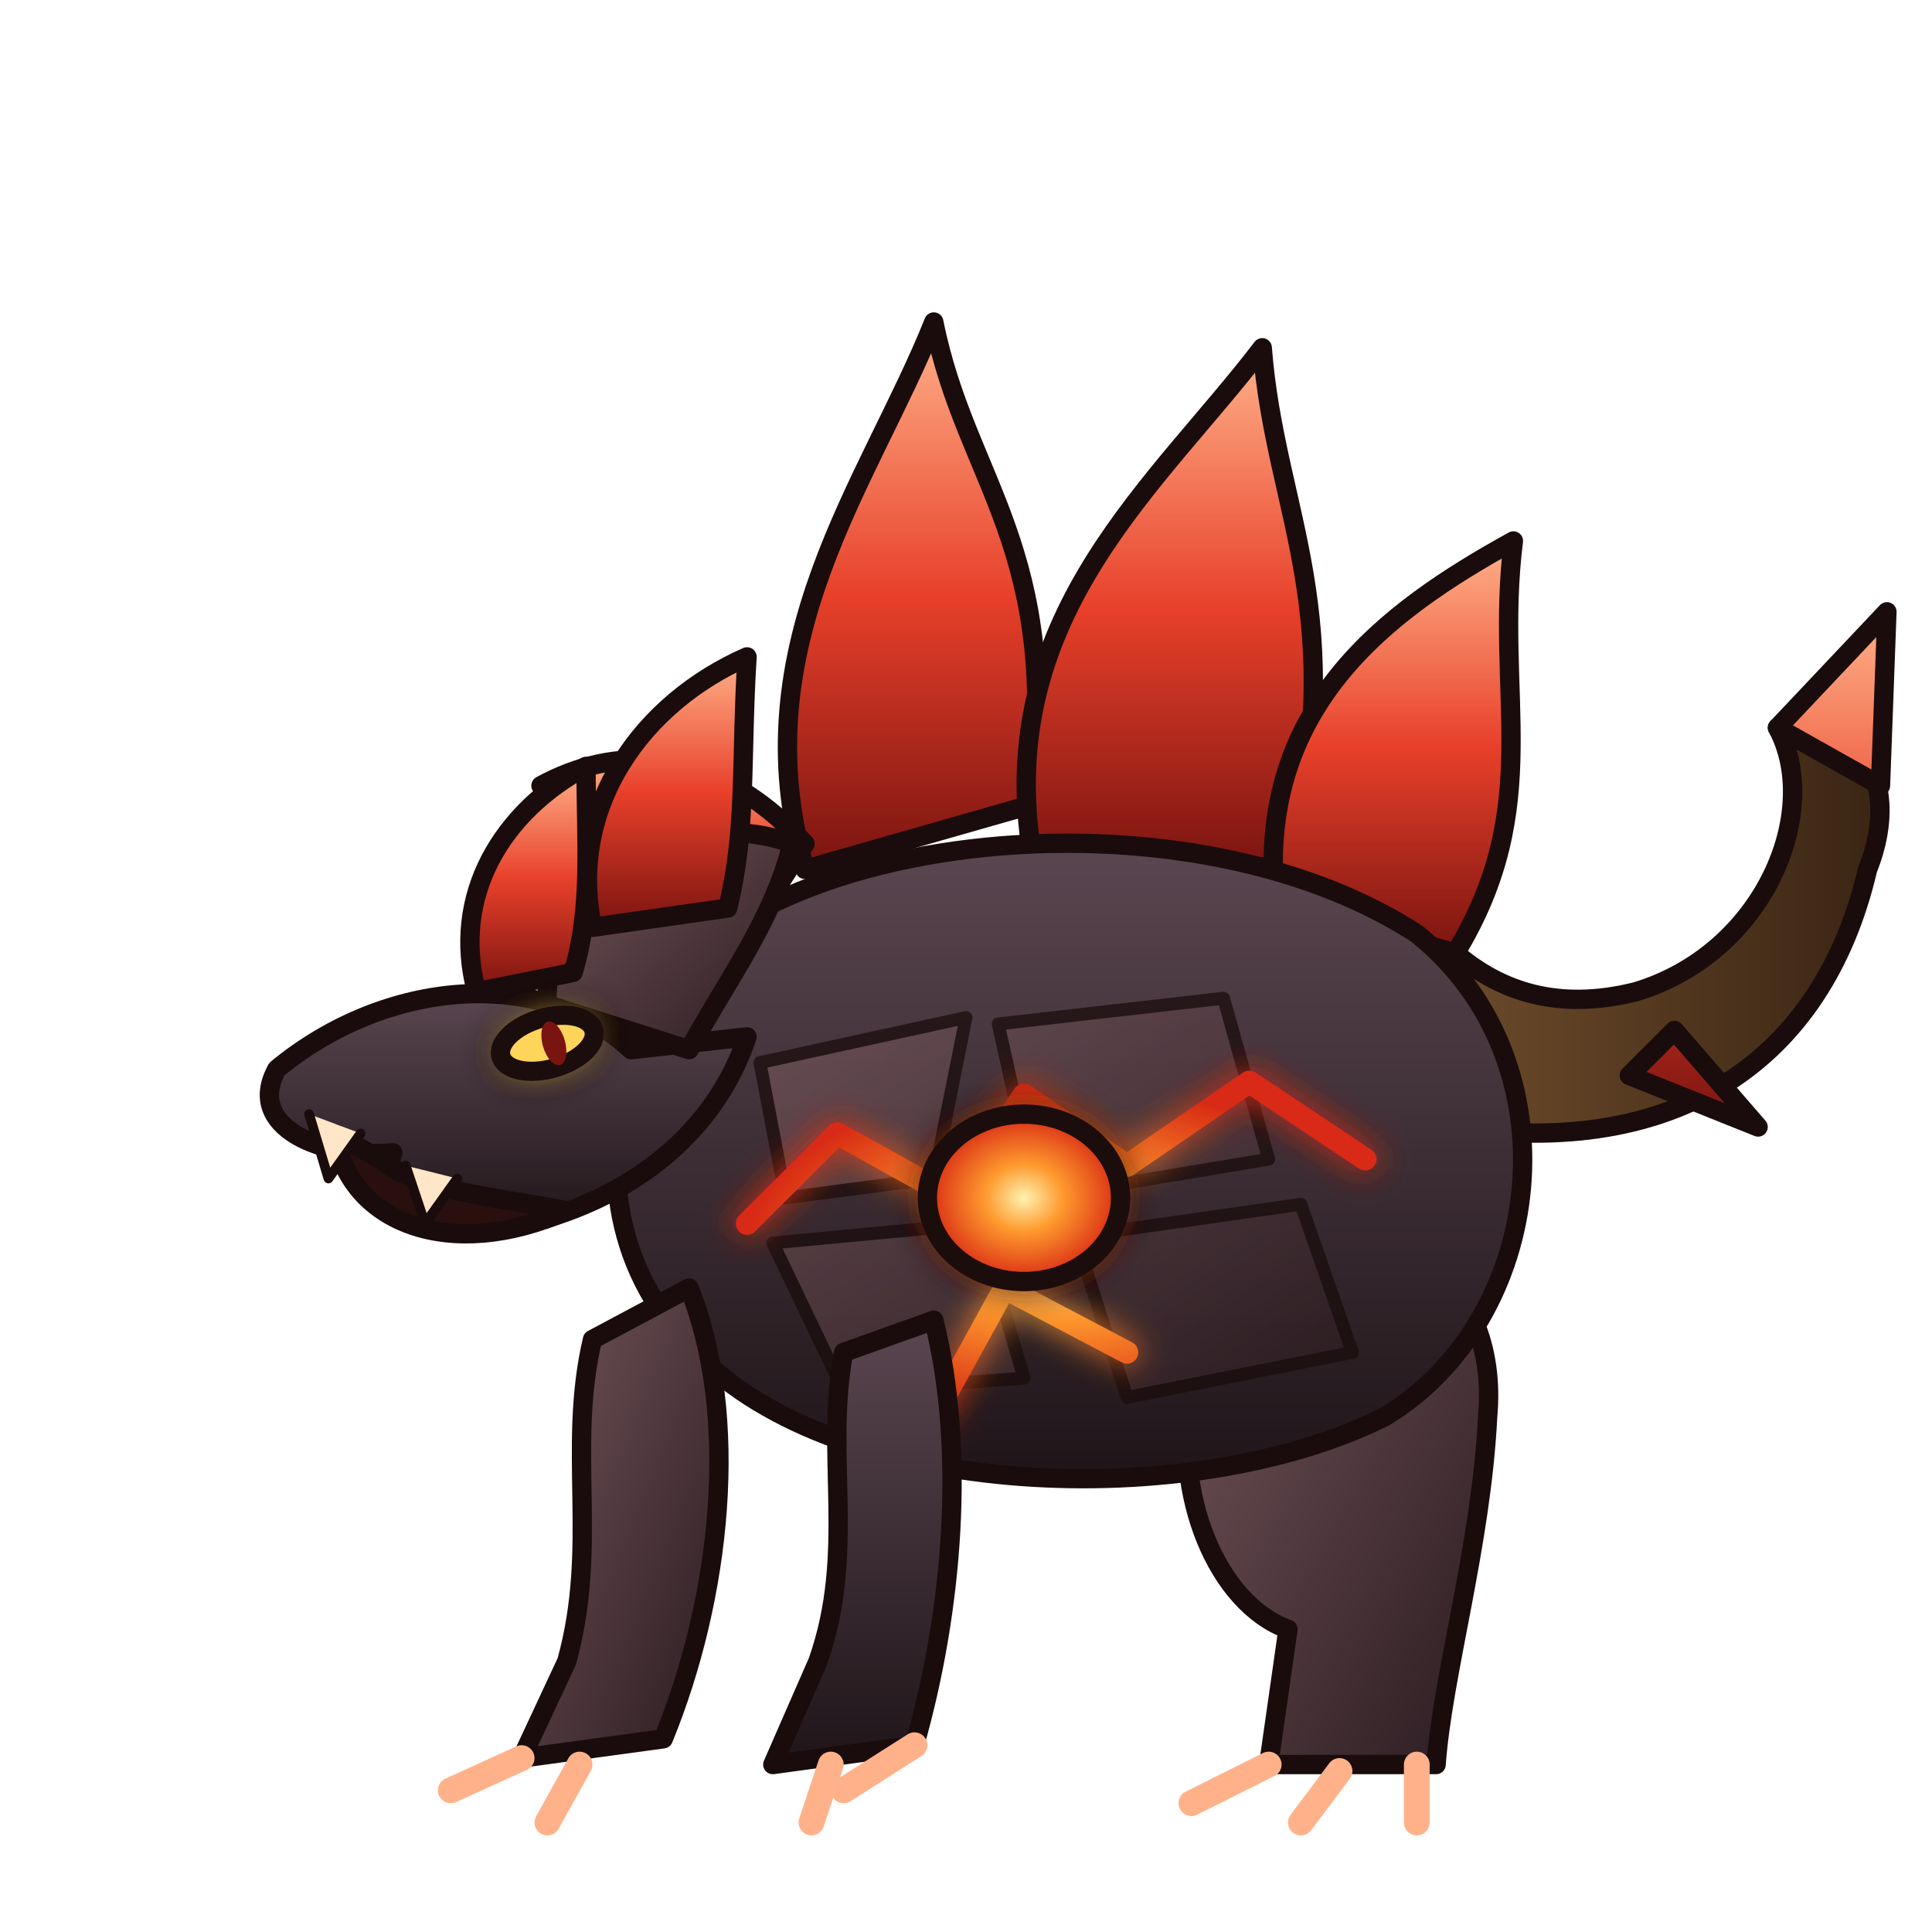
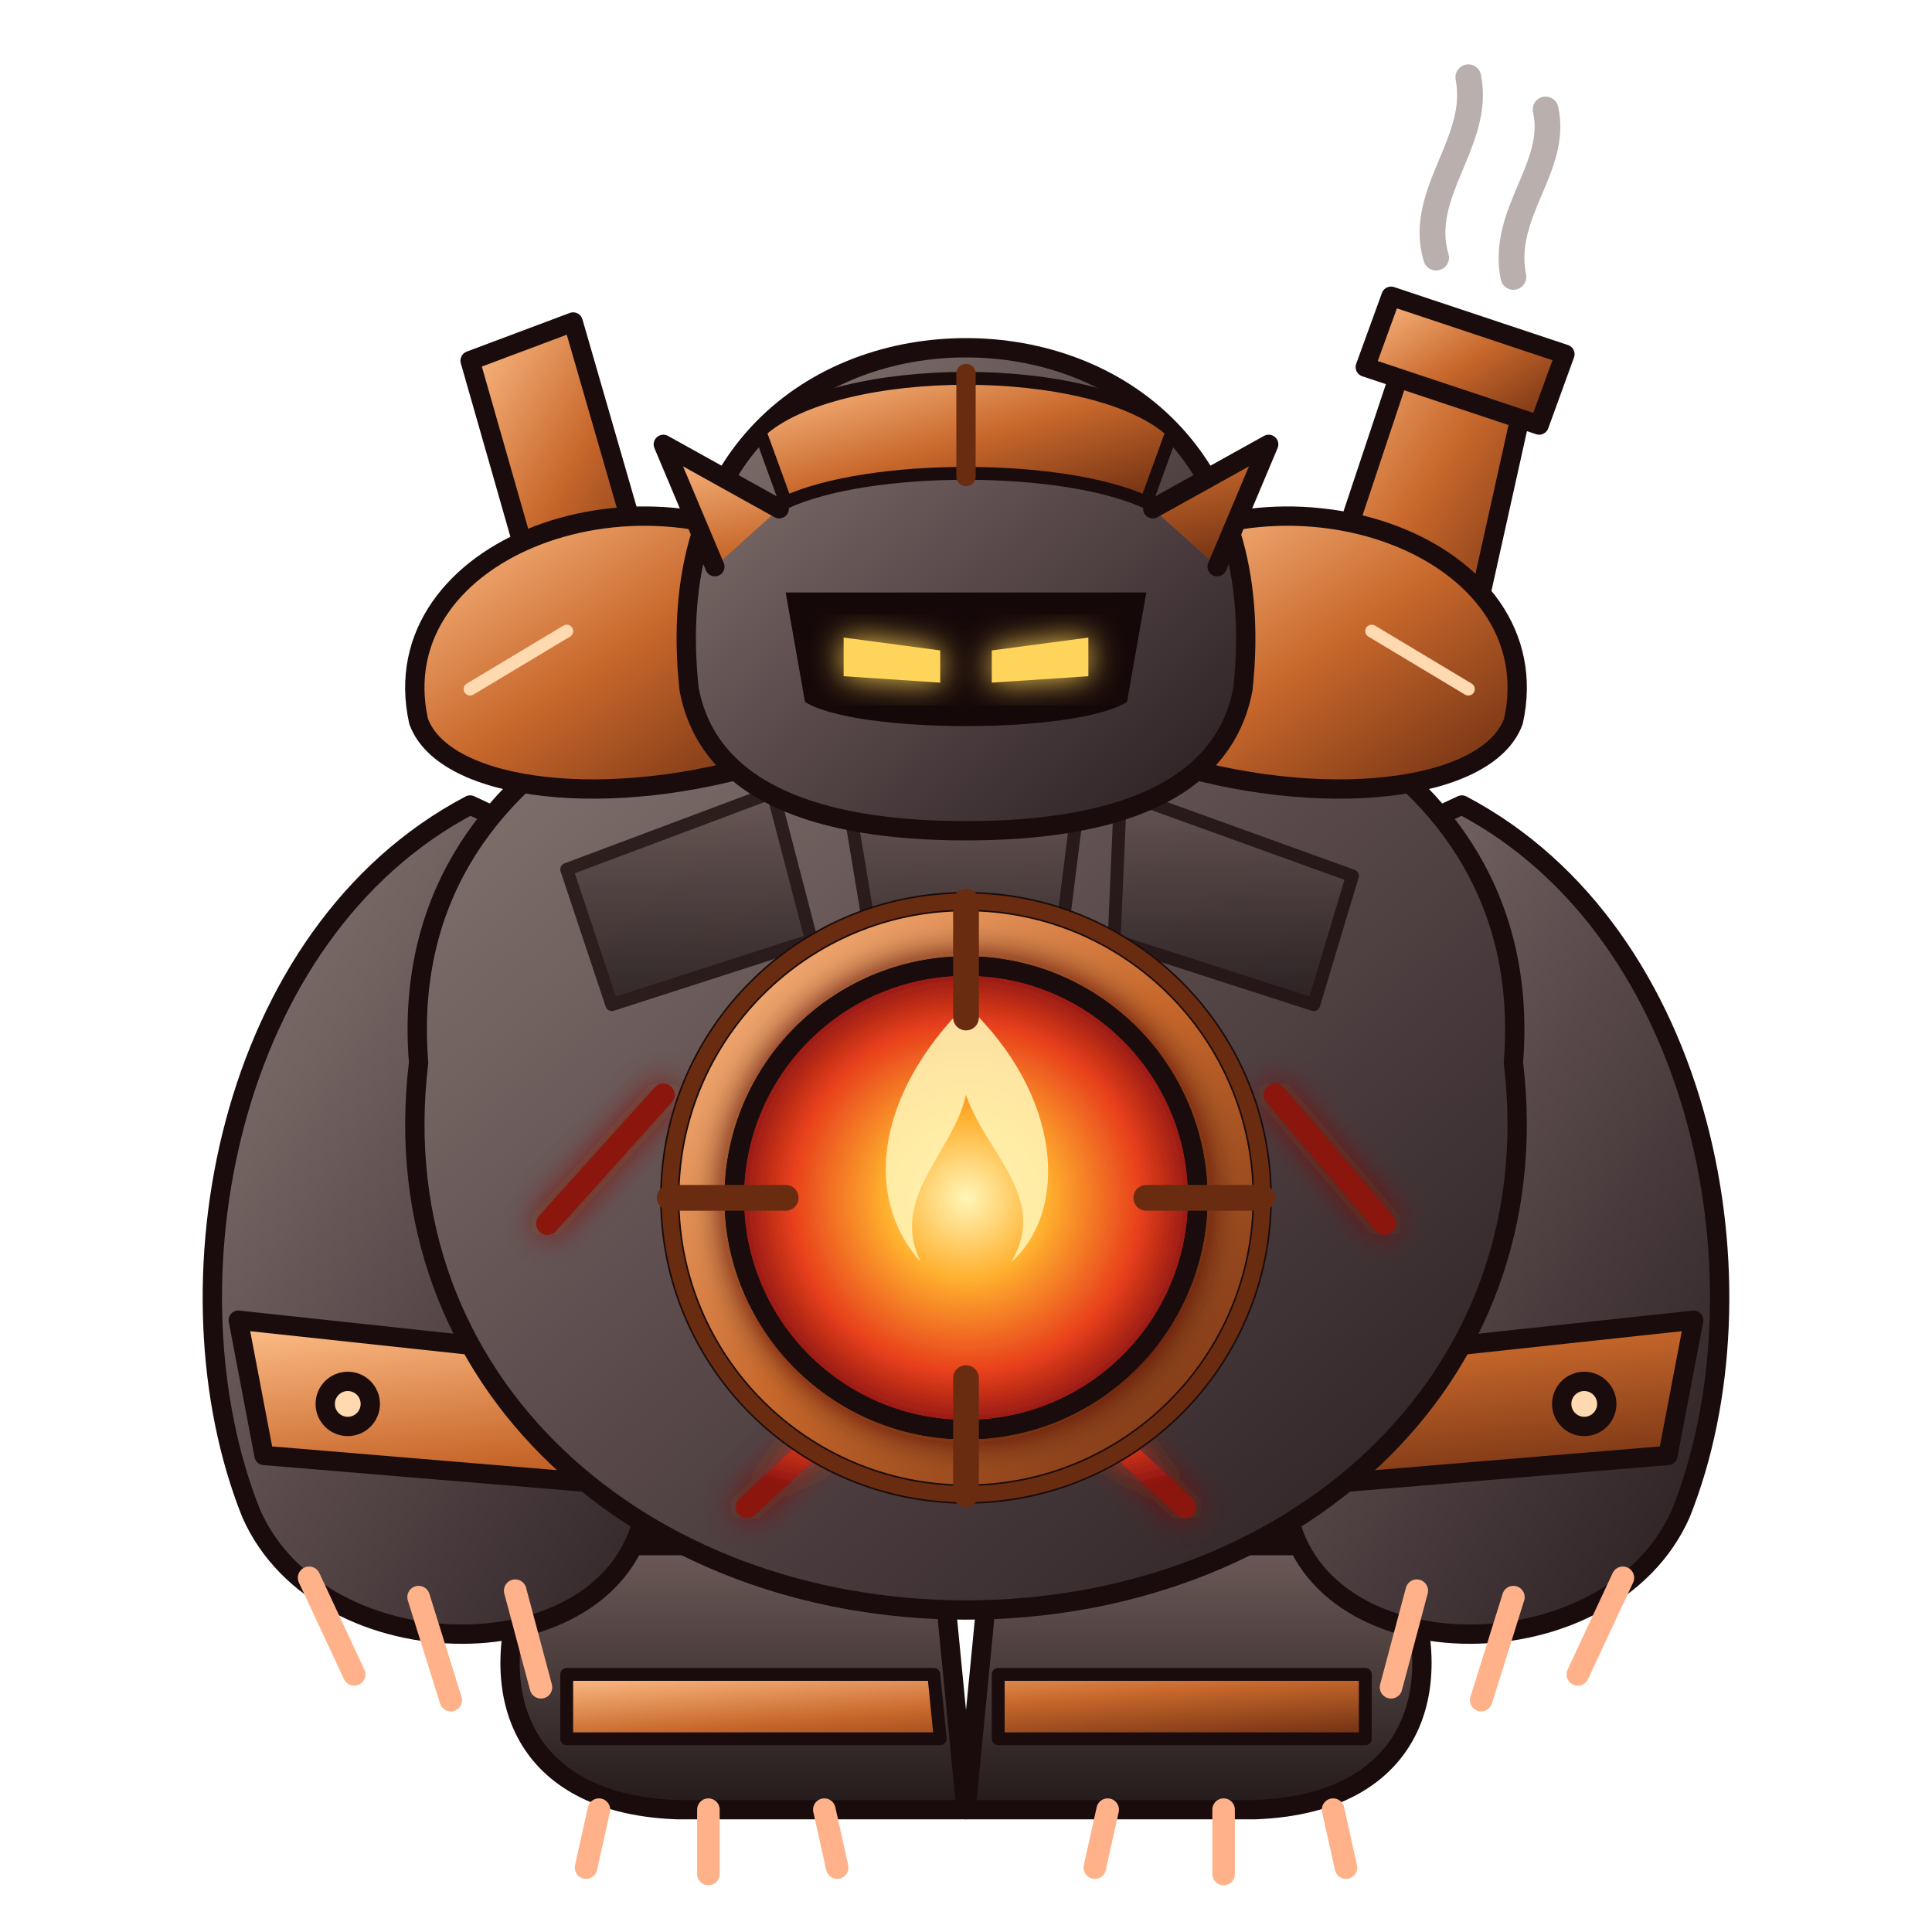
<svg xmlns="http://www.w3.org/2000/svg" viewBox="0 0 600 600">
  <defs>
-     <linearGradient id="rock" x1="0" y1="0" x2="0" y2="1">
-       <stop offset="0" stop-color="#5a4650" />
-       <stop offset="1" stop-color="#1f1519" />
+     <linearGradient id="rock" x1="0" y1="0" x2="1" y2="1">
+       <stop offset="0" stop-color="#8a7a74" />
+       <stop offset=".5" stop-color="#58484a" />
+       <stop offset="1" stop-color="#261c1e" />
    </linearGradient>
-     <linearGradient id="rock2" x1="0" y1="0" x2="1" y2="1">
-       <stop offset="0" stop-color="#74565c" />
-       <stop offset="1" stop-color="#2a1b20" />
+     <linearGradient id="rock2" x1="0" y1="0" x2="0" y2="1">
+       <stop offset="0" stop-color="#6c5a58" />
+       <stop offset="1" stop-color="#231a1b" />
    </linearGradient>
-     <linearGradient id="thorn" x1="0" y1="0" x2="0" y2="1">
-       <stop offset="0" stop-color="#ffb28a" />
-       <stop offset=".5" stop-color="#e8402a" />
-       <stop offset="1" stop-color="#7a1410" />
+     <linearGradient id="copper" x1="0" y1="0" x2="1" y2="1">
+       <stop offset="0" stop-color="#ffc08a" />
+       <stop offset=".5" stop-color="#c8682c" />
+       <stop offset="1" stop-color="#6a2c10" />
    </linearGradient>
-     <linearGradient id="vine" x1="0" y1="0" x2="1" y2="0">
-       <stop offset="0" stop-color="#6b4a2a" />
-       <stop offset="1" stop-color="#3a2514" />
-     </linearGradient>
-     <radialGradient id="lava">
-       <stop offset="0" stop-color="#fff2b0" />
-       <stop offset=".4" stop-color="#ff9a2e" />
-       <stop offset="1" stop-color="#d82a14" />
+     <radialGradient id="fire">
+       <stop offset="0" stop-color="#fff6b8" />
+       <stop offset=".35" stop-color="#ffb02e" />
+       <stop offset=".75" stop-color="#e8401c" />
+       <stop offset="1" stop-color="#8a1410" />
    </radialGradient>
    <filter id="glow" x="-50%" y="-50%" width="200%" height="200%">
      <feGaussianBlur stdDeviation="5" result="b" />
      <feMerge>
        <feMergeNode in="b" />
        <feMergeNode in="SourceGraphic" />
      </feMerge>
    </filter>
  </defs>
  <g stroke="#1a0c0c" stroke-width="6" stroke-linejoin="round" stroke-linecap="round">
-     <path d="M250 270 C230 200 270 150 290 100 C300 150 330 170 320 250 Z" fill="url(#thorn)" />
-     <path d="M320 262 C310 190 360 150 392 108 C396 160 420 190 400 270 Z" fill="url(#thorn)" />
-     <path d="M396 280 C390 220 430 190 470 168 C464 216 480 250 452 296 Z" fill="url(#thorn)" />
-     <path d="M250 262 C220 230 190 232 168 244 C196 252 216 270 232 290 Z" fill="url(#thorn)" />
-     <path d="M452 350 C520 360 566 330 580 270 C592 240 574 220 552 226 C566 252 548 296 508 308 C484 314 466 308 452 296 Z" fill="url(#vine)" />
-     <path d="M552 226 L586 190 L584 244 Z M520 320 L546 350 L506 334 Z" fill="url(#thorn)" />
-     <path d="M390 380 C430 372 466 396 462 440 C460 480 448 520 446 548 L394 548 L400 506 C378 498 364 464 370 432 Z" fill="url(#rock2)" />
-     <path d="M394 548 L370 560 M416 550 L404 566 M440 548 L440 566" fill="none" stroke="#ffb28a" stroke-width="8" />
-     <path d="M196 330 C206 262 360 238 440 290 C490 330 480 410 430 440 C370 470 260 466 216 420 C188 392 188 358 196 330 Z" fill="url(#rock)" />
-     <path d="M236 330 L300 316 L290 366 L244 372 Z M310 318 L380 310 L394 360 L322 372 Z M240 386 L304 380 L318 428 L262 432 Z M334 384 L404 374 L420 420 L350 434 Z" fill="url(#rock2)" stroke-width="4" opacity=".75" />
-     <path d="M232 380 L260 352 L296 372 L318 340 L350 362 L388 336 L424 360 M290 440 L312 400 L350 420" fill="none" stroke="url(#lava)" stroke-width="7" filter="url(#glow)" />
-     <ellipse cx="318" cy="372" rx="30" ry="26" fill="url(#lava)" filter="url(#glow)" />
-     <path d="M214 400 C230 440 224 496 206 540 L162 546 L176 516 C186 480 176 450 184 416 Z" fill="url(#rock2)" />
-     <path d="M290 410 C300 450 296 500 284 542 L240 548 L254 516 C266 482 256 452 262 420 Z" fill="url(#rock)" />
-     <path d="M162 546 L140 556 M180 548 L170 566 M284 542 L262 556 M258 548 L252 566" fill="none" stroke="#ffb28a" stroke-width="8" />
-     <path d="M196 326 C168 300 120 304 86 332 C76 350 100 360 122 358 C116 376 136 388 164 380 C196 372 222 352 232 322 Z" fill="url(#rock)" />
-     <path d="M104 352 C108 380 140 392 176 376 C156 372 130 370 118 360 Z" fill="#2a0f0f" />
-     <path d="M96 346 L102 366 L112 352 M126 362 L132 380 L142 366" fill="#ffe6c8" stroke="#1a0c0c" stroke-width="3" />
-     <path d="M170 312 C168 270 214 250 246 262 C240 286 226 304 214 326 Z" fill="url(#rock2)" />
-     <path d="M184 288 C176 250 200 218 232 204 C230 236 232 258 226 282 Z" fill="url(#thorn)" />
-     <path d="M148 308 C140 278 156 252 182 238 C182 262 184 282 178 302 Z" fill="url(#thorn)" />
+     <path d="M410 190 L440 100 L476 112 L456 202 Z" fill="url(#copper)" />
+     <path d="M432 92 L486 110 L478 132 L424 114 Z" fill="url(#copper)" />
+     <path d="M446 80 C440 60 460 44 456 24 M470 86 C466 66 484 52 480 34" stroke="#8a7a74" stroke-width="8" fill="none" opacity=".6" />
+     <path d="M170 196 L146 112 L178 100 L204 190 Z" fill="url(#copper)" />
+     <path d="M168 480 C148 520 158 560 210 562 L300 562 L292 480 Z" fill="url(#rock2)" />
+     <path d="M432 480 C452 520 442 560 390 562 L300 562 L308 480 Z" fill="url(#rock2)" />
+     <path d="M176 520 L290 520 L292 540 L176 540 Z M310 520 L424 520 L424 540 L310 540 Z" fill="url(#copper)" stroke-width="4" />
+     <path d="M186 562 L182 580 M220 562 L220 582 M256 562 L260 580 M414 562 L418 580 M380 562 L380 582 M344 562 L340 580" stroke="#ffb28a" stroke-width="7" fill="none" />
+     <path d="M146 250 C70 290 50 400 78 470 C100 520 190 520 200 470 C206 400 212 330 236 292 Z" fill="url(#rock)" />
+     <path d="M454 250 C530 290 550 400 522 470 C500 520 410 520 400 470 C394 400 388 330 364 292 Z" fill="url(#rock)" />
+     <path d="M74 410 L204 424 L202 462 L82 452 Z M526 410 L396 424 L398 462 L518 452 Z" fill="url(#copper)" />
+     <circle cx="108" cy="436" r="7" fill="#ffd9b0" />
+     <circle cx="492" cy="436" r="7" fill="#ffd9b0" />
+     <path d="M96 490 L110 520 M130 496 L140 528 M160 494 L168 524 M504 490 L490 520 M470 496 L460 528 M440 494 L432 524" stroke="#ffb28a" stroke-width="7" fill="none" />
+     <path d="M130 330 C122 230 230 196 300 196 C370 196 478 230 470 330 C482 430 400 500 300 500 C200 500 118 430 130 330 Z" fill="url(#rock)" />
+     <path d="M176 270 L240 246 L252 292 L190 312 Z M262 240 L336 240 L330 288 L270 288 Z M348 246 L420 272 L408 312 L346 292 Z" fill="url(#rock2)" stroke-width="4" opacity=".8" />
+     <path d="M170 380 L206 340 M430 380 L396 340 M232 468 L262 440 M368 468 L338 440" fill="none" stroke="url(#fire)" stroke-width="7" filter="url(#glow)" />
+     <circle cx="300" cy="372" r="92" fill="url(#copper)" />
+     <circle cx="300" cy="372" r="72" fill="url(#fire)" filter="url(#glow)" />
+     <path d="M300 312 C272 340 268 372 286 392 C276 372 296 358 300 340 C306 358 326 372 314 392 C332 376 330 340 300 312 Z" fill="#fff2b0" stroke="none" opacity=".9" />
+     <path d="M300 372 m-72 0 a72 72 0 1 0 144 0 a72 72 0 1 0 -144 0" fill="none" />
+     <path d="M300 280 L300 316 M300 428 L300 464 M208 372 L244 372 M356 372 L392 372" stroke="#6a2c10" stroke-width="8" fill="none" />
+     <circle cx="300" cy="372" r="92" fill="none" stroke="#6a2c10" stroke-width="5" />
+     <path d="M130 224 C118 170 200 140 252 176 L240 236 C190 252 138 246 130 224 Z" fill="url(#copper)" />
+     <path d="M470 224 C482 170 400 140 348 176 L360 236 C410 252 462 246 470 224 Z" fill="url(#copper)" />
+     <path d="M146 214 L176 196 M456 214 L426 196" stroke="#ffd9b0" stroke-width="4" fill="none" />
+     <path d="M214 214 C206 140 254 108 300 108 C346 108 394 140 386 214 C380 246 346 258 300 258 C254 258 220 246 214 214 Z" fill="url(#rock)" />
+     <path d="M236 134 C260 112 340 112 364 134 L356 156 C330 144 270 144 244 156 Z" fill="url(#copper)" stroke-width="4" />
+     <path d="M300 116 L300 148" stroke="#6a2c10" stroke-width="6" fill="none" />
+     <path d="M244 184 L356 184 L350 218 C334 228 266 228 250 218 Z" fill="#150808" stroke="none" />
    <g filter="url(#glow)">
-       <ellipse cx="170" cy="324" rx="15" ry="8" fill="#ffd45a" transform="rotate(-16 170 324)" />
+       <path d="M262 198 L292 202 L292 212 L262 210 Z M338 198 L308 202 L308 212 L338 210 Z" fill="#ffd45a" stroke="none" />
    </g>
-     <ellipse cx="172" cy="324" rx="3.5" ry="7" fill="#7a1410" stroke="none" transform="rotate(-16 172 324)" />
+     <path d="M222 176 L206 138 L242 158 M378 176 L394 138 L358 158" fill="url(#copper)" />
  </g>
</svg>
